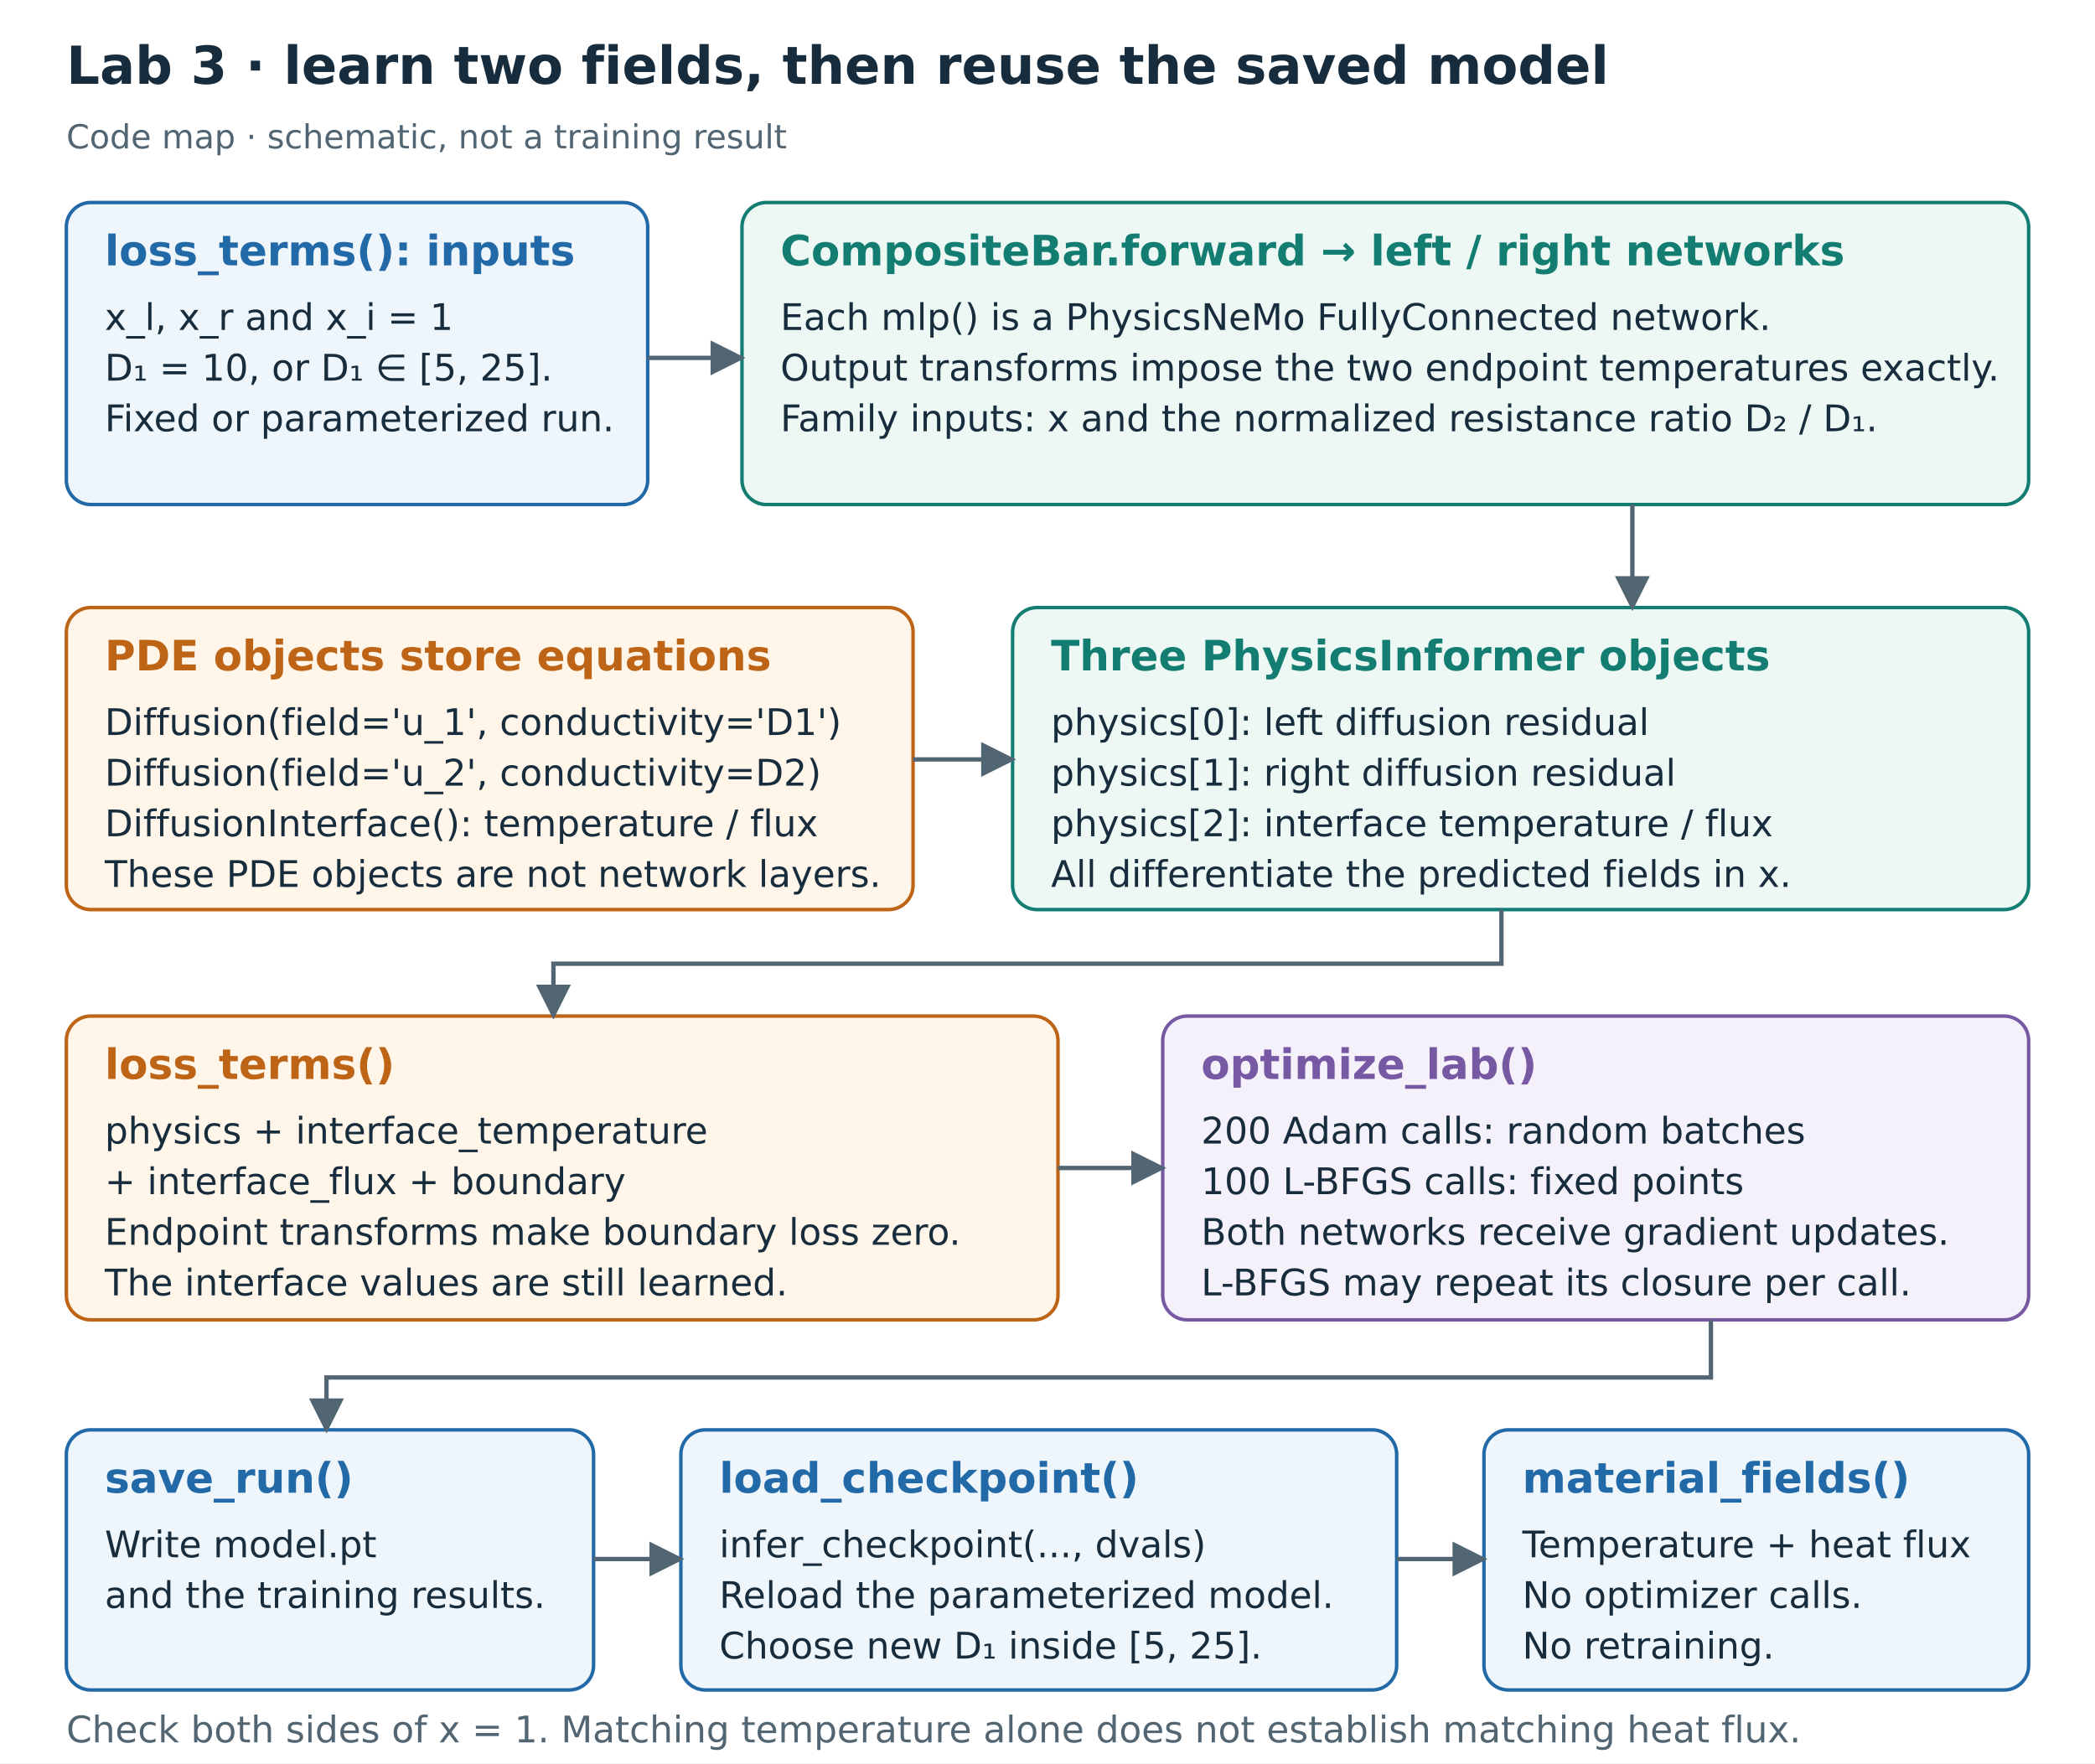
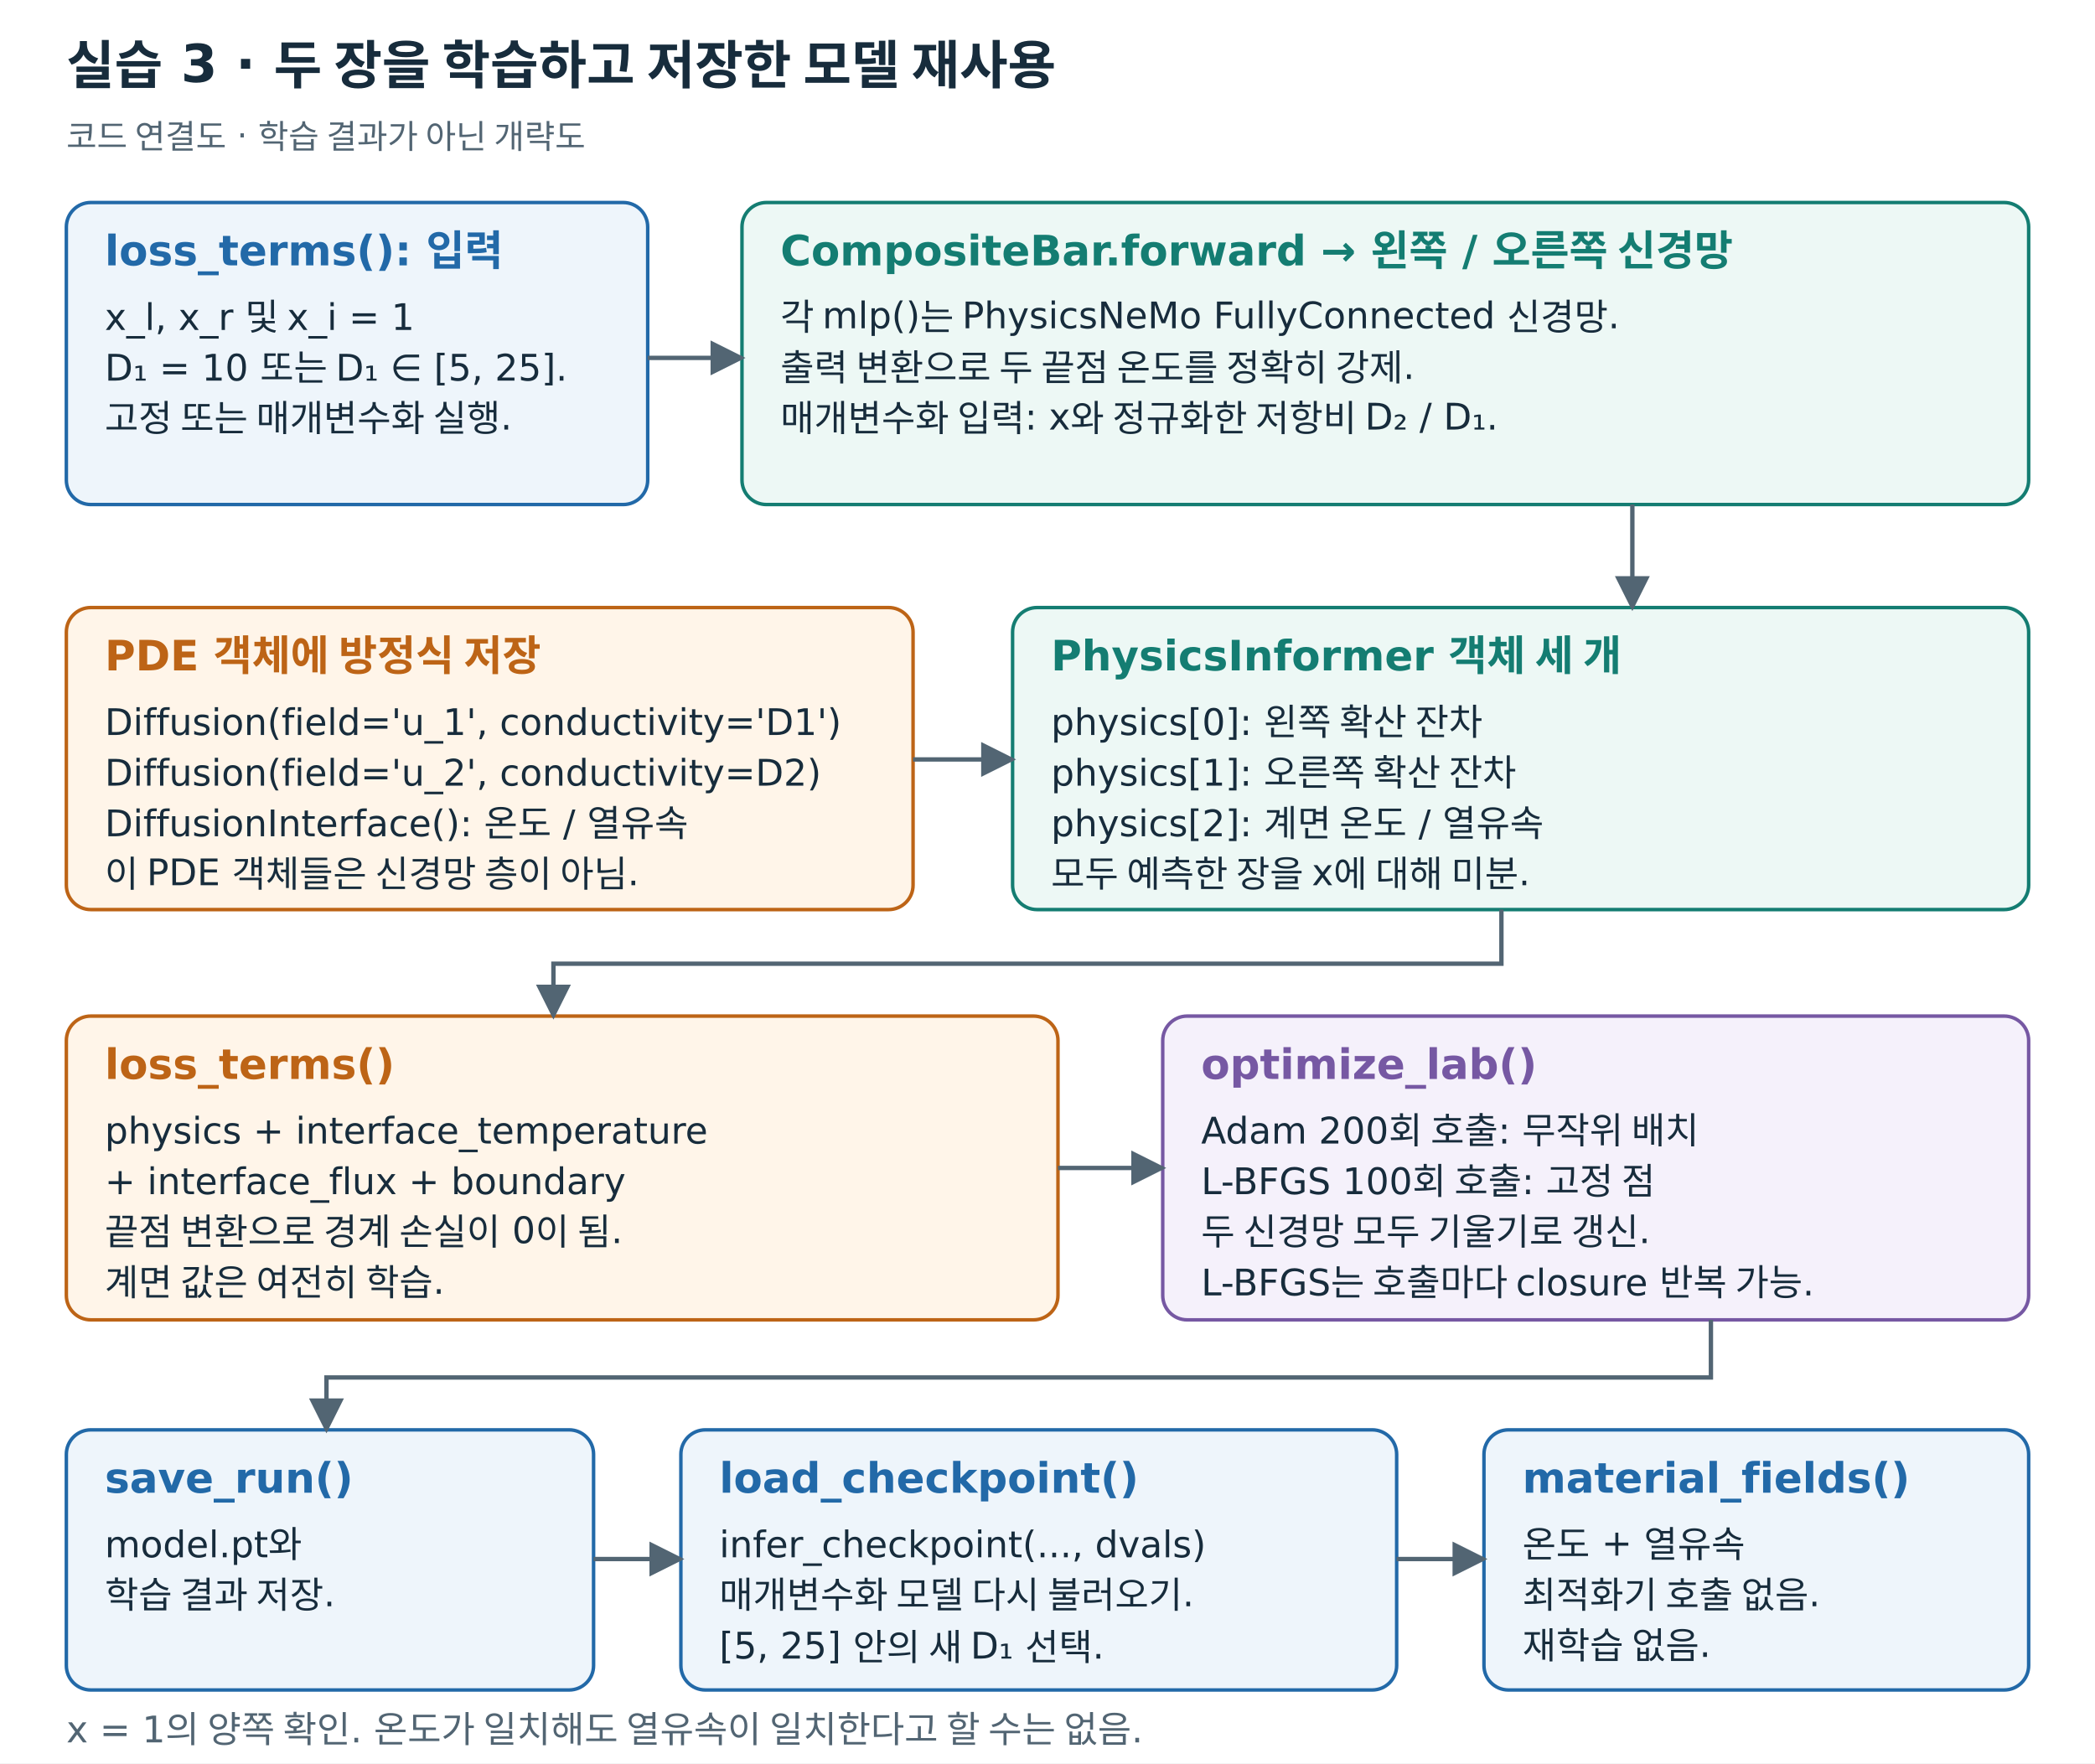
<svg xmlns="http://www.w3.org/2000/svg" width="1200" height="1010" viewBox="0 0 1200 1010" role="img" aria-labelledby="title desc">
  <defs>
    <marker id="arrow" viewBox="0 0 10 10" refX="9" refY="5" markerWidth="8" markerHeight="8" orient="auto-start-reverse">
      <path d="M 0 0 L 10 5 L 0 10 z" fill="#526573" />
    </marker>
  </defs>
  <rect width="1200" height="1010" fill="#ffffff" />
-   <g font-family="DejaVu Sans, Arial, sans-serif">
-     <text x="38" y="48" font-size="30" fill="#172c3c" font-weight="600" text-anchor="start">Lab 3 · learn two fields, then reuse the saved model</text>
-     <text x="38" y="85" font-size="19" fill="#526573" font-weight="400" text-anchor="start">Code map · schematic, not a training result</text>
+   <g font-family="DejaVu Sans, Arial, Noto Sans KR, Noto Sans CJK KR, Malgun Gothic, Apple SD Gothic Neo, sans-serif">
+     <text x="38" y="48" font-size="30" fill="#172c3c" font-weight="600" text-anchor="start">실습 3 · 두 장을 학습하고 저장한 모델 재사용</text>
+     <text x="38" y="85" font-size="19" fill="#526573" font-weight="400" text-anchor="start">코드 연결도 · 학습 결과가 아닌 개략도</text>
    <rect x="38" y="116" width="333" height="173" rx="14" fill="#eef5fb" stroke="#2269a8" stroke-width="2" />
-     <text x="60" y="152" font-size="24" fill="#2269a8" font-weight="600" text-anchor="start">loss_terms(): inputs</text>
-     <text x="60" y="189" font-size="21" fill="#172c3c" font-weight="400" text-anchor="start">x_l, x_r and x_i = 1</text>
-     <text x="60" y="218" font-size="21" fill="#172c3c" font-weight="400" text-anchor="start">D₁ = 10, or D₁ ∈ [5, 25].</text>
-     <text x="60" y="247" font-size="21" fill="#172c3c" font-weight="400" text-anchor="start">Fixed or parameterized run.</text>
+     <text x="60" y="152" font-size="24" fill="#2269a8" font-weight="600" text-anchor="start">loss_terms(): 입력</text>
+     <text x="60" y="189" font-size="21" fill="#172c3c" font-weight="400" text-anchor="start">x_l, x_r 및 x_i = 1</text>
+     <text x="60" y="218" font-size="21" fill="#172c3c" font-weight="400" text-anchor="start">D₁ = 10 또는 D₁ ∈ [5, 25].</text>
+     <text x="60" y="247" font-size="21" fill="#172c3c" font-weight="400" text-anchor="start">고정 또는 매개변수화 실행.</text>
    <rect x="425" y="116" width="737" height="173" rx="14" fill="#edf8f5" stroke="#147d72" stroke-width="2" />
-     <text x="447" y="152" font-size="24" fill="#147d72" font-weight="600" text-anchor="start">CompositeBar.forward → left / right networks</text>
-     <text x="447" y="189" font-size="21" fill="#172c3c" font-weight="400" text-anchor="start">Each mlp() is a PhysicsNeMo FullyConnected network.</text>
-     <text x="447" y="218" font-size="21" fill="#172c3c" font-weight="400" text-anchor="start">Output transforms impose the two endpoint temperatures exactly.</text>
-     <text x="447" y="247" font-size="21" fill="#172c3c" font-weight="400" text-anchor="start">Family inputs: x and the normalized resistance ratio D₂ / D₁.</text>
+     <text x="447" y="152" font-size="24" fill="#147d72" font-weight="600" text-anchor="start">CompositeBar.forward → 왼쪽 / 오른쪽 신경망</text>
+     <text x="447" y="189" font-size="21" fill="#172c3c" font-weight="400" text-anchor="start">각 mlp()는 PhysicsNeMo FullyConnected 신경망.</text>
+     <text x="447" y="218" font-size="21" fill="#172c3c" font-weight="400" text-anchor="start">출력 변환으로 두 끝점 온도를 정확히 강제.</text>
+     <text x="447" y="247" font-size="21" fill="#172c3c" font-weight="400" text-anchor="start">매개변수화 입력: x와 정규화한 저항비 D₂ / D₁.</text>
    <path d="M 371 205 H 425" fill="none" stroke="#526573" stroke-width="2.5" marker-end="url(#arrow)" />
    <rect x="38" y="348" width="485" height="173" rx="14" fill="#fff5e9" stroke="#bd6416" stroke-width="2" />
-     <text x="60" y="384" font-size="24" fill="#bd6416" font-weight="600" text-anchor="start">PDE objects store equations</text>
+     <text x="60" y="384" font-size="24" fill="#bd6416" font-weight="600" text-anchor="start">PDE 객체에 방정식 저장</text>
    <text x="60" y="421" font-size="21" fill="#172c3c" font-weight="400" text-anchor="start">Diffusion(field='u_1', conductivity='D1')</text>
    <text x="60" y="450" font-size="21" fill="#172c3c" font-weight="400" text-anchor="start">Diffusion(field='u_2', conductivity=D2)</text>
-     <text x="60" y="479" font-size="21" fill="#172c3c" font-weight="400" text-anchor="start">DiffusionInterface(): temperature / flux</text>
-     <text x="60" y="508" font-size="21" fill="#172c3c" font-weight="400" text-anchor="start">These PDE objects are not network layers.</text>
+     <text x="60" y="479" font-size="21" fill="#172c3c" font-weight="400" text-anchor="start">DiffusionInterface(): 온도 / 열유속</text>
+     <text x="60" y="508" font-size="21" fill="#172c3c" font-weight="400" text-anchor="start">이 PDE 객체들은 신경망 층이 아님.</text>
    <rect x="580" y="348" width="582" height="173" rx="14" fill="#edf8f5" stroke="#147d72" stroke-width="2" />
-     <text x="602" y="384" font-size="24" fill="#147d72" font-weight="600" text-anchor="start">Three PhysicsInformer objects</text>
-     <text x="602" y="421" font-size="21" fill="#172c3c" font-weight="400" text-anchor="start">physics[0]: left diffusion residual</text>
-     <text x="602" y="450" font-size="21" fill="#172c3c" font-weight="400" text-anchor="start">physics[1]: right diffusion residual</text>
-     <text x="602" y="479" font-size="21" fill="#172c3c" font-weight="400" text-anchor="start">physics[2]: interface temperature / flux</text>
-     <text x="602" y="508" font-size="21" fill="#172c3c" font-weight="400" text-anchor="start">All differentiate the predicted fields in x.</text>
+     <text x="602" y="384" font-size="24" fill="#147d72" font-weight="600" text-anchor="start">PhysicsInformer 객체 세 개</text>
+     <text x="602" y="421" font-size="21" fill="#172c3c" font-weight="400" text-anchor="start">physics[0]: 왼쪽 확산 잔차</text>
+     <text x="602" y="450" font-size="21" fill="#172c3c" font-weight="400" text-anchor="start">physics[1]: 오른쪽 확산 잔차</text>
+     <text x="602" y="479" font-size="21" fill="#172c3c" font-weight="400" text-anchor="start">physics[2]: 계면 온도 / 열유속</text>
+     <text x="602" y="508" font-size="21" fill="#172c3c" font-weight="400" text-anchor="start">모두 예측한 장을 x에 대해 미분.</text>
    <path d="M 523 435 H 580" fill="none" stroke="#526573" stroke-width="2.5" marker-end="url(#arrow)" />
    <path d="M 935 289 V 348" fill="none" stroke="#526573" stroke-width="2.5" marker-end="url(#arrow)" />
    <rect x="38" y="582" width="568" height="174" rx="14" fill="#fff5e9" stroke="#bd6416" stroke-width="2" />
    <text x="60" y="618" font-size="24" fill="#bd6416" font-weight="600" text-anchor="start">loss_terms()</text>
    <text x="60" y="655" font-size="21" fill="#172c3c" font-weight="400" text-anchor="start">physics + interface_temperature</text>
    <text x="60" y="684" font-size="21" fill="#172c3c" font-weight="400" text-anchor="start">                + interface_flux + boundary</text>
-     <text x="60" y="713" font-size="21" fill="#172c3c" font-weight="400" text-anchor="start">Endpoint transforms make boundary loss zero.</text>
-     <text x="60" y="742" font-size="21" fill="#172c3c" font-weight="400" text-anchor="start">The interface values are still learned.</text>
+     <text x="60" y="713" font-size="21" fill="#172c3c" font-weight="400" text-anchor="start">끝점 변환으로 경계 손실이 0이 됨.</text>
+     <text x="60" y="742" font-size="21" fill="#172c3c" font-weight="400" text-anchor="start">계면 값은 여전히 학습.</text>
    <rect x="666" y="582" width="496" height="174" rx="14" fill="#f5f1fb" stroke="#7658a3" stroke-width="2" />
    <text x="688" y="618" font-size="24" fill="#7658a3" font-weight="600" text-anchor="start">optimize_lab()</text>
-     <text x="688" y="655" font-size="21" fill="#172c3c" font-weight="400" text-anchor="start">200 Adam calls: random batches</text>
-     <text x="688" y="684" font-size="21" fill="#172c3c" font-weight="400" text-anchor="start">100 L-BFGS calls: fixed points</text>
-     <text x="688" y="713" font-size="21" fill="#172c3c" font-weight="400" text-anchor="start">Both networks receive gradient updates.</text>
-     <text x="688" y="742" font-size="21" fill="#172c3c" font-weight="400" text-anchor="start">L-BFGS may repeat its closure per call.</text>
+     <text x="688" y="655" font-size="21" fill="#172c3c" font-weight="400" text-anchor="start">Adam 200회 호출: 무작위 배치</text>
+     <text x="688" y="684" font-size="21" fill="#172c3c" font-weight="400" text-anchor="start">L-BFGS 100회 호출: 고정 점</text>
+     <text x="688" y="713" font-size="21" fill="#172c3c" font-weight="400" text-anchor="start">두 신경망 모두 기울기로 갱신.</text>
+     <text x="688" y="742" font-size="21" fill="#172c3c" font-weight="400" text-anchor="start">L-BFGS는 호출마다 closure 반복 가능.</text>
    <path d="M 860 521 V 552 H 317 V 582" fill="none" stroke="#526573" stroke-width="2.5" marker-end="url(#arrow)" />
    <path d="M 606 669 H 666" fill="none" stroke="#526573" stroke-width="2.5" marker-end="url(#arrow)" />
    <rect x="38" y="819" width="302" height="149" rx="14" fill="#eef5fb" stroke="#2269a8" stroke-width="2" />
    <text x="60" y="855" font-size="24" fill="#2269a8" font-weight="600" text-anchor="start">save_run()</text>
-     <text x="60" y="892" font-size="21" fill="#172c3c" font-weight="400" text-anchor="start">Write model.pt</text>
-     <text x="60" y="921" font-size="21" fill="#172c3c" font-weight="400" text-anchor="start">and the training results.</text>
+     <text x="60" y="892" font-size="21" fill="#172c3c" font-weight="400" text-anchor="start">model.pt와</text>
+     <text x="60" y="921" font-size="21" fill="#172c3c" font-weight="400" text-anchor="start">학습 결과 저장.</text>
    <rect x="390" y="819" width="410" height="149" rx="14" fill="#eef5fb" stroke="#2269a8" stroke-width="2" />
    <text x="412" y="855" font-size="24" fill="#2269a8" font-weight="600" text-anchor="start">load_checkpoint()</text>
    <text x="412" y="892" font-size="21" fill="#172c3c" font-weight="400" text-anchor="start">infer_checkpoint(..., dvals)</text>
-     <text x="412" y="921" font-size="21" fill="#172c3c" font-weight="400" text-anchor="start">Reload the parameterized model.</text>
-     <text x="412" y="950" font-size="21" fill="#172c3c" font-weight="400" text-anchor="start">Choose new D₁ inside [5, 25].</text>
+     <text x="412" y="921" font-size="21" fill="#172c3c" font-weight="400" text-anchor="start">매개변수화 모델 다시 불러오기.</text>
+     <text x="412" y="950" font-size="21" fill="#172c3c" font-weight="400" text-anchor="start">[5, 25] 안의 새 D₁ 선택.</text>
    <rect x="850" y="819" width="312" height="149" rx="14" fill="#eef5fb" stroke="#2269a8" stroke-width="2" />
    <text x="872" y="855" font-size="24" fill="#2269a8" font-weight="600" text-anchor="start">material_fields()</text>
-     <text x="872" y="892" font-size="21" fill="#172c3c" font-weight="400" text-anchor="start">Temperature + heat flux</text>
-     <text x="872" y="921" font-size="21" fill="#172c3c" font-weight="400" text-anchor="start">No optimizer calls.</text>
-     <text x="872" y="950" font-size="21" fill="#172c3c" font-weight="400" text-anchor="start">No retraining.</text>
+     <text x="872" y="892" font-size="21" fill="#172c3c" font-weight="400" text-anchor="start">온도 + 열유속</text>
+     <text x="872" y="921" font-size="21" fill="#172c3c" font-weight="400" text-anchor="start">최적화기 호출 없음.</text>
+     <text x="872" y="950" font-size="21" fill="#172c3c" font-weight="400" text-anchor="start">재학습 없음.</text>
    <path d="M 340 893 H 390" fill="none" stroke="#526573" stroke-width="2.5" marker-end="url(#arrow)" />
    <path d="M 800 893 H 850" fill="none" stroke="#526573" stroke-width="2.5" marker-end="url(#arrow)" />
    <path d="M 980 756 V 789 H 187 V 819" fill="none" stroke="#526573" stroke-width="2.5" marker-end="url(#arrow)" />
-     <text x="38" y="998" font-size="21" fill="#526573" font-weight="400" text-anchor="start">Check both sides of x = 1. Matching temperature alone does not establish matching heat flux.</text>
+     <text x="38" y="998" font-size="21" fill="#526573" font-weight="400" text-anchor="start">x = 1의 양쪽 확인. 온도가 일치해도 열유속이 일치한다고 할 수는 없음.</text>
  </g>
</svg>
